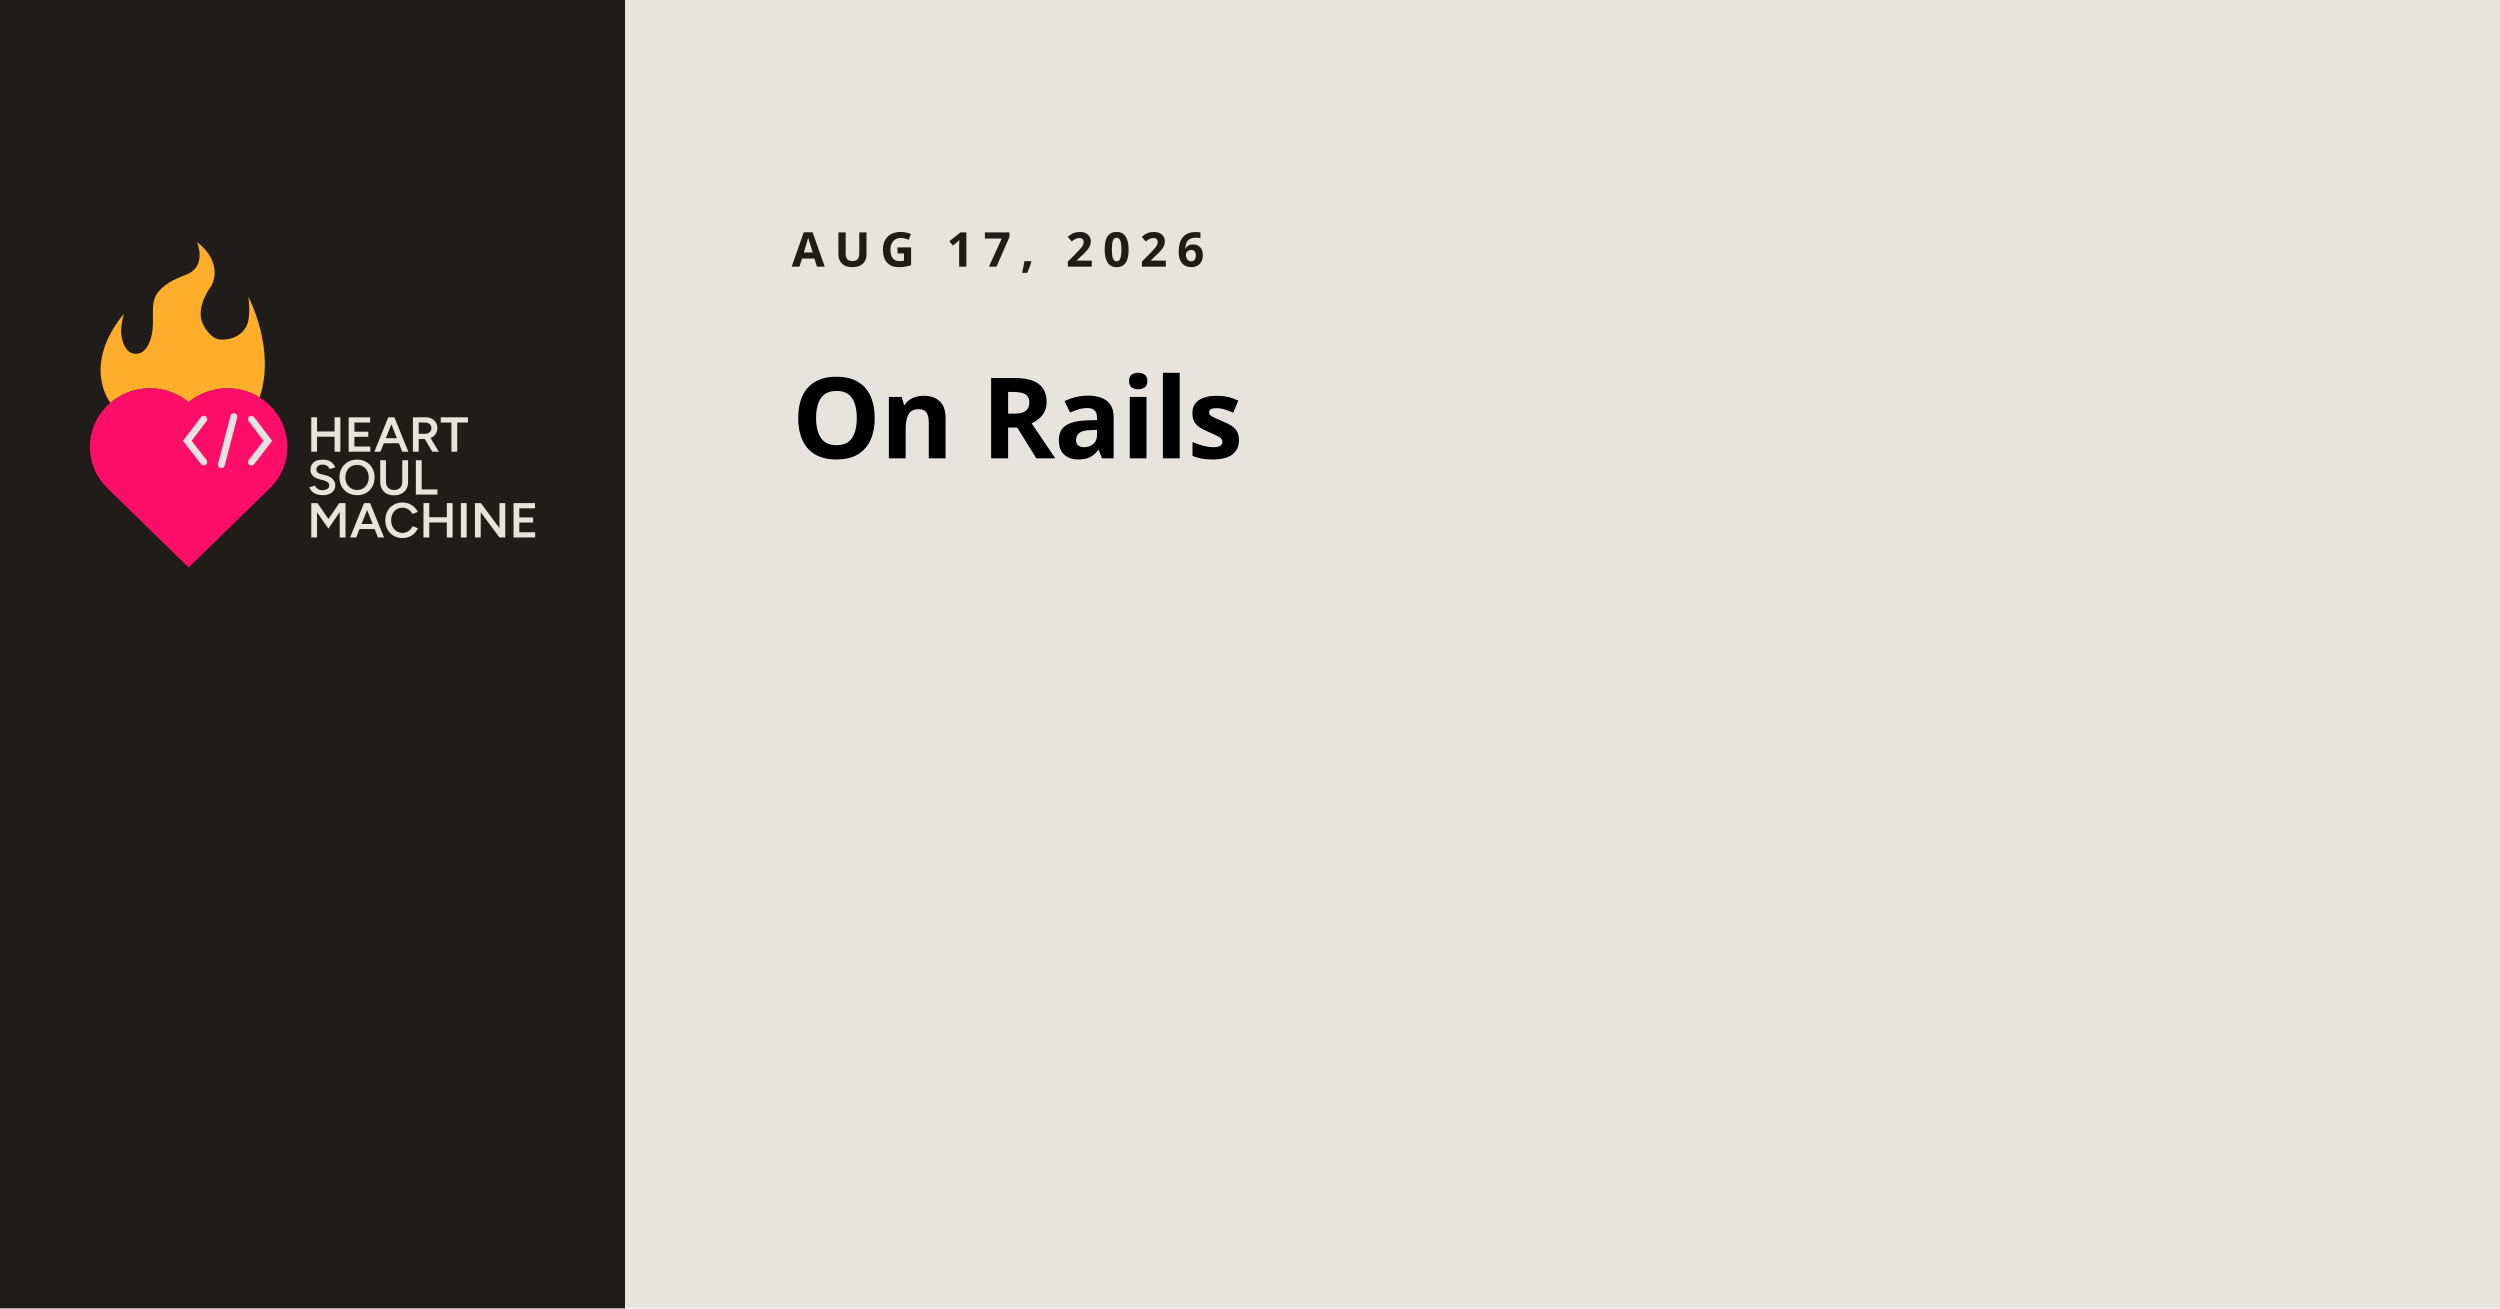
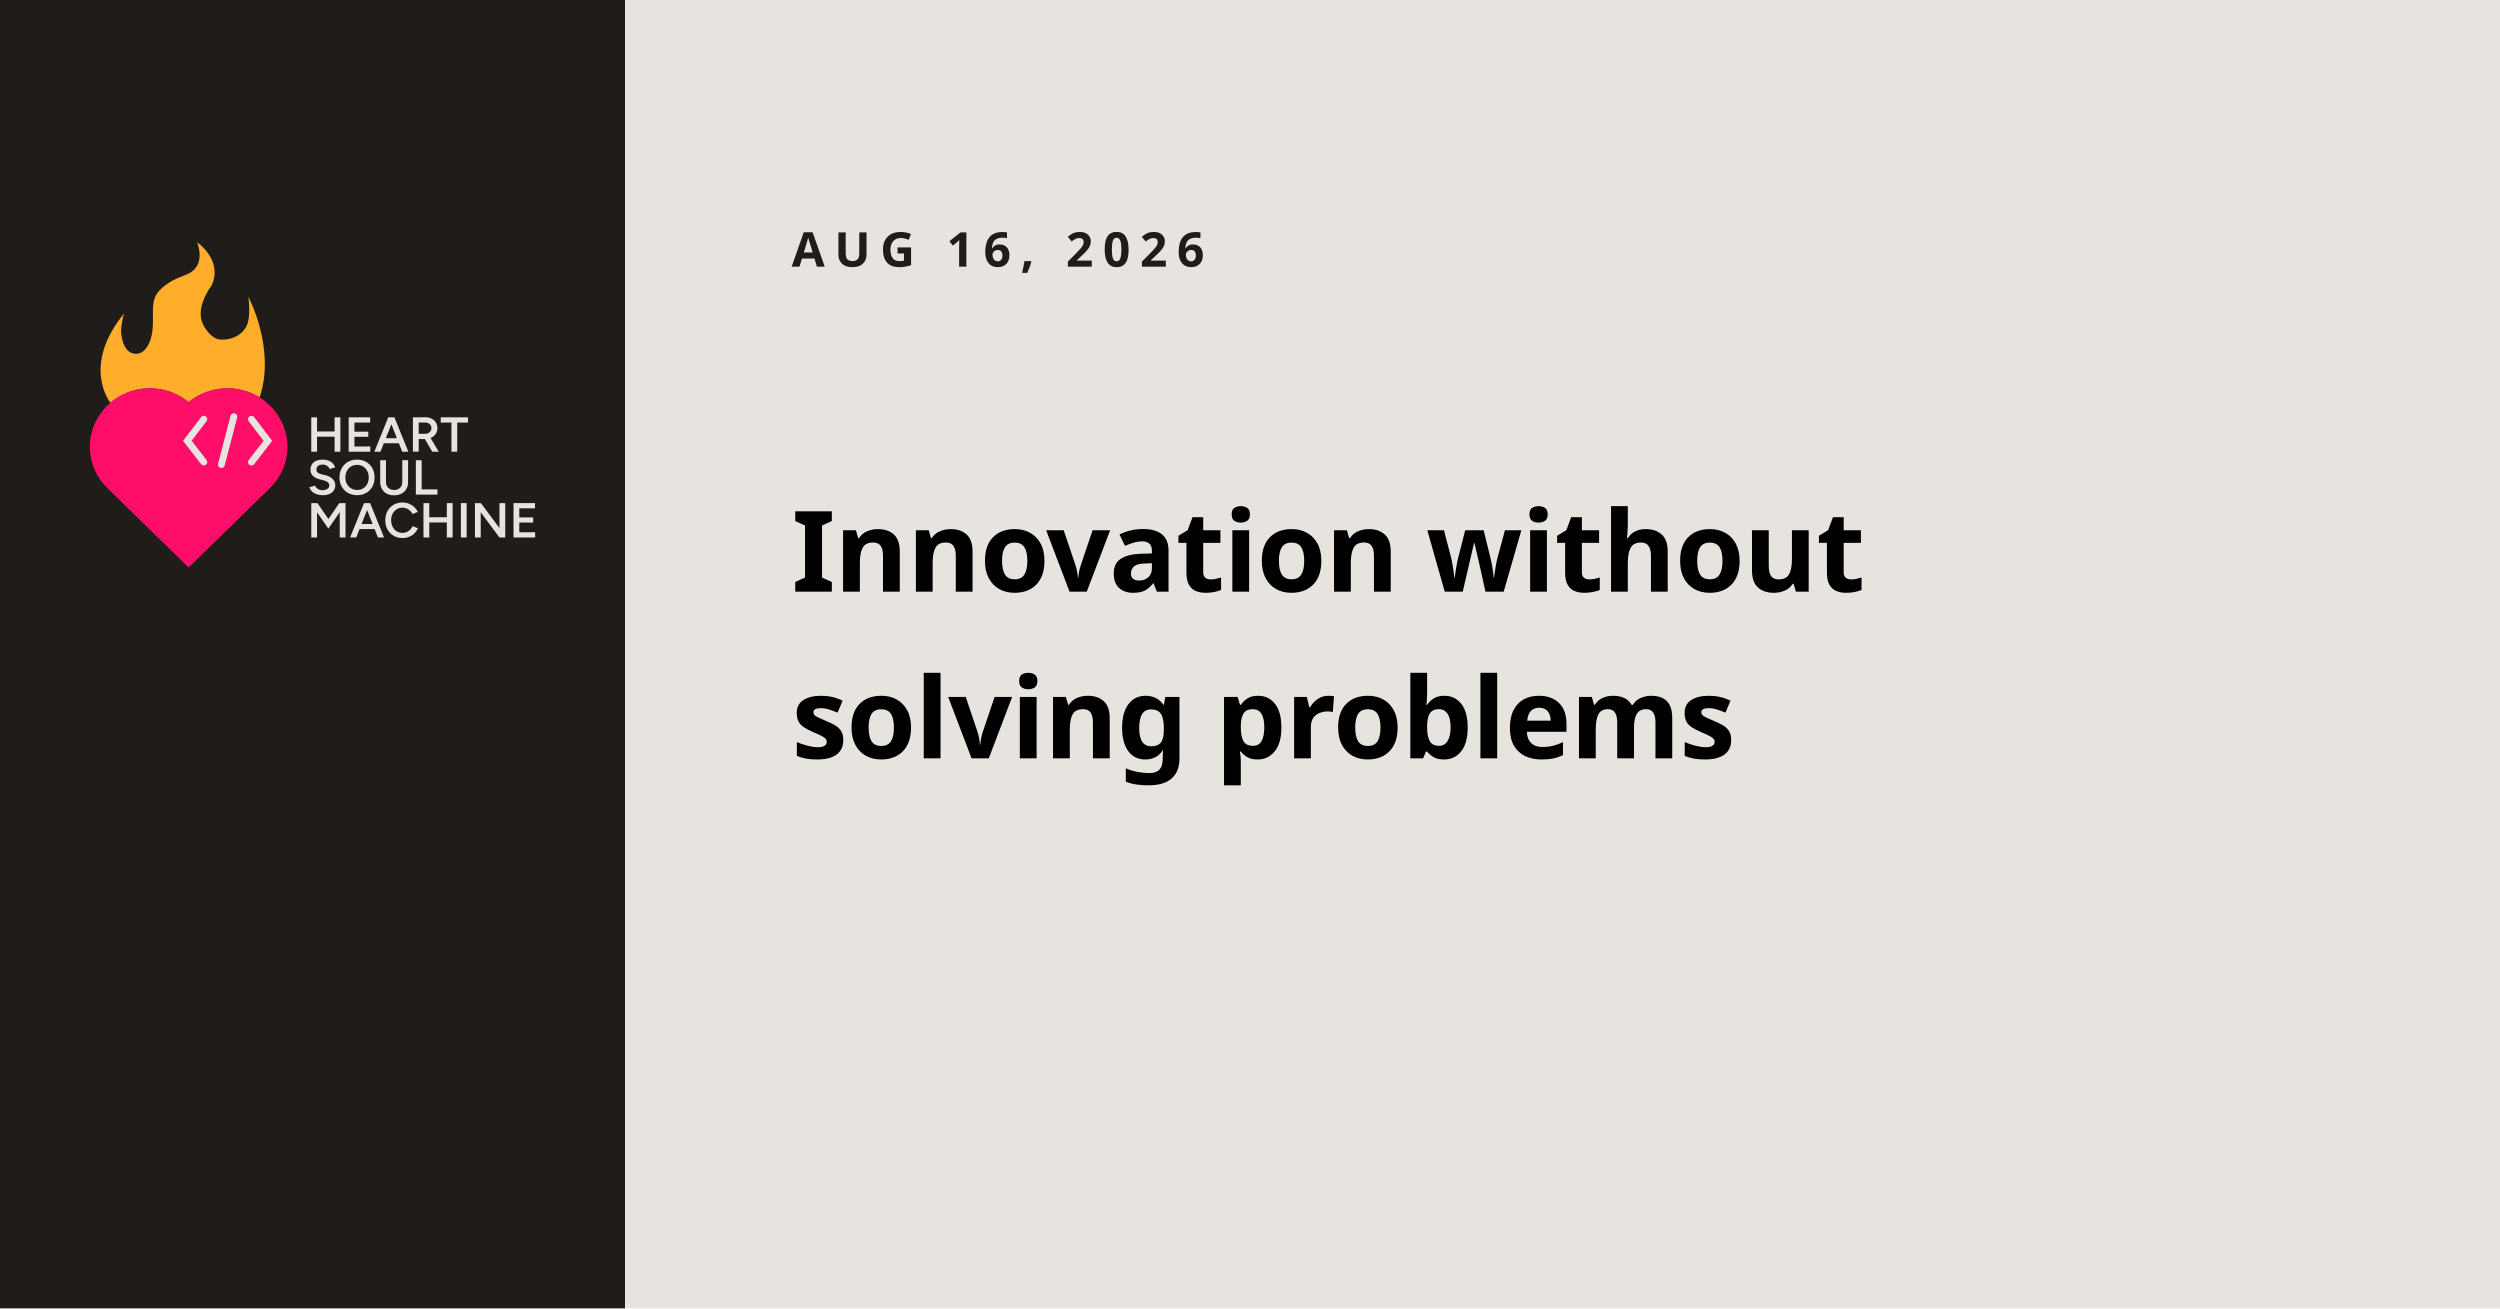
<svg xmlns="http://www.w3.org/2000/svg" id="Preview" data-name="Layer 1" viewBox="0 0 1200 628">
  <defs>
    <style>

      .date {
        font-family: Figtree;
        font-size: 23.02px;
        font-variation-settings: 'wght' 300;
        font-weight: 700;
        letter-spacing: .2em;
        text-transform: uppercase;
      }

      .date, .grey {
-           fill: #1f1c1a;
+         fill: #1f1c1a;
      }

      .description {
        font-family: Figtree-Bold, Figtree;
        font-variation-settings: 'wght' 700;
        font-weight: 700;
        letter-spacing: -.01em;
        font-size: 54px;
      }

      .grey, .cls-7, .paper, .cls-9 {
        stroke-width: 0px;
      }

      .cls-7 {
        fill: #ffae2c;
      }

      .paper {
        fill: #e7e4e0;
      }

      .cls-9 {
        fill: #ff0e69;
      }
    </style>
  </defs>
  <rect class="paper" width="1200" height="628" />
  <rect class="grey" width="300" height="628" />
  <text class="date" transform="translate(380 128)">
-     <tspan x="0" y="0">AUG 17, 2026</tspan>
+     <tspan x="0" y="0">AUG 16, 2026</tspan>
  </text>
  <text class="description" transform="translate(380 220)">
-     <tspan x="0" y="0">On Rails</tspan>
+     <tspan x="0" y="64">Innovation without</tspan>
+     <tspan x="0" y="144">solving problems</tspan>
  </text>
  <g>
    <g>
      <path class="cls-7" d="M53,193.33h0c.62-.54,1.27-1.04,1.93-1.51.03-.02.05-.04.08-.06.65-.46,1.31-.89,1.99-1.29.04-.02.07-.04.11-.07.68-.4,1.37-.77,2.07-1.11.03-.01.06-.03.09-.04.72-.34,1.44-.66,2.18-.94,0,0,0,0,0,0,7.56-2.88,16.12-2.53,23.47,1.11,0,0,.01,0,.02.01.73.36,1.44.75,2.14,1.18.01,0,.02.01.03.02.7.43,1.39.89,2.06,1.38h0s1.38,1.02,1.38,1.02c1.04-.86,2.14-1.61,3.26-2.3.05-.03.11-.07.16-.1,3.08-1.87,6.42-3.13,9.86-3.76.06-.01.13-.02.19-.04.66-.12,1.32-.21,1.98-.28.05,0,.1,0,.15-.01,2.77-.28,5.56-.18,8.3.32.04,0,.09.01.13.02.65.12,1.3.27,1.95.43.07.02.14.04.21.06,2.72.72,5.35,1.84,7.79,3.35h.1c7.88-23.41-5.41-48.23-5.41-48.23,0,0,1.47,9.77-1.03,14.29-2.49,4.52-7.2,6.34-11.98,6.25-4.78-.09-7.94-5.7-8.74-7.32-4.09-8.22,4.07-18.65,4.13-18.77,5.56-12.17-6.99-20.66-6.99-20.66,0,0,4.68,10.97-4.39,15.21-2.72,1.27-7.33,2.32-12.07,6.4-5.51,4.74-4.73,8.88-4.73,16.9,0,8.02-2.97,15.04-8.12,15.04-5.16,0-6.78-5.9-7.15-10.04-.29-3.26,1.31-9.21,1.31-9.21-20.49,25.26-6.58,42.51-6.48,42.75h.01Z" />
      <path class="cls-9" d="M129.49,194.58c-10.63-10.36-27.56-10.96-38.95-1.53-11.39-9.43-28.31-8.83-38.95,1.53-5.46,5.33-8.47,12.39-8.47,19.89s3.01,14.57,8.47,19.89c3.04,2.99,37.83,36.94,38.18,37.28l.78.76.77-.76c2.41-2.38,22.96-22.44,32.84-32.08,3.16-3.09,5.25-5.12,5.32-5.19,5.45-5.26,8.46-12.28,8.48-19.78.02-7.56-2.99-14.66-8.47-20.01Z" />
      <path class="paper" d="M99.14,220.81c.55.71.41,1.73-.31,2.27-.3.22-.65.33-1,.33-.5,0-.99-.22-1.31-.64l-8.66-11.18,8.65-11.37c.55-.72,1.58-.86,2.3-.33.73.54.88,1.55.33,2.27l-7.16,9.41,7.15,9.23Z" />
      <path class="paper" d="M113.85,200.38l-5.99,23.04c-.19.73-.86,1.22-1.59,1.22-.13,0-.27-.02-.41-.05-.88-.22-1.41-1.11-1.19-1.97l5.99-23.04c.22-.87,1.12-1.39,2-1.17.88.22,1.41,1.11,1.19,1.97Z" />
      <path class="paper" d="M121.99,222.78c-.32.42-.81.64-1.31.64-.35,0-.7-.11-1-.33-.72-.54-.86-1.56-.31-2.27l7.15-9.23-7.16-9.41c-.55-.72-.4-1.73.33-2.27.73-.54,1.76-.39,2.3.33l8.65,11.37-8.66,11.18Z" />
    </g>
    <g>
      <polygon class="paper" points="152.18 209.61 160.61 209.61 160.61 216.82 163.38 216.82 163.38 200.32 160.61 200.32 160.61 207.11 152.18 207.11 152.18 200.32 149.41 200.32 149.41 216.82 152.18 216.82 152.18 209.61" />
      <polygon class="paper" points="170.13 216.82 177.74 216.82 177.74 214.32 170.13 214.32 170.13 209.66 176.78 209.66 176.78 207.21 170.13 207.21 170.13 202.82 177.67 202.82 177.67 200.32 170.13 200.32 169.56 200.32 167.36 200.32 167.36 216.82 169.56 216.82 170.13 216.82" />
      <path class="paper" d="M184.25,212.77h7.22l1.6,4.05h2.94l-6.7-16.5h-2.94l-6.68,16.5h2.94l1.6-4.05ZM187.86,203.65l2.65,6.69h-5.3l2.65-6.69Z" />
      <path class="paper" d="M200.98,210.74h2.94l3.57,6.08h3.13l-3.97-6.6c.13-.05.26-.1.38-.16.91-.45,1.62-1.06,2.14-1.85.52-.78.78-1.69.78-2.71s-.25-1.93-.74-2.71c-.49-.79-1.18-1.4-2.06-1.85-.88-.45-1.89-.66-3.04-.65l-3.4.02h-2.51v16.5h2.78v-6.08ZM206.24,203.57c.57.5.86,1.15.86,1.93,0,.52-.13.98-.4,1.39-.26.41-.61.73-1.03.97-.42.24-.91.35-1.45.35h-3.25v-5.4h3.04c.91,0,1.65.25,2.23.75Z" />
      <polygon class="paper" points="211.55 202.82 216.7 202.82 216.7 216.82 219.47 216.82 219.47 202.82 224.62 202.82 224.62 200.32 211.55 200.32 211.55 202.82" />
      <path class="paper" d="M150.59,236.53c.55.36,1.19.64,1.91.85.73.2,1.53.31,2.41.31,1.29,0,2.39-.2,3.29-.61.9-.41,1.58-.97,2.05-1.7s.69-1.56.69-2.5c0-1.07-.42-2.04-1.24-2.92-.83-.88-1.99-1.5-3.49-1.86l-2.06-.49c-.7-.17-1.26-.43-1.66-.77-.41-.34-.61-.81-.61-1.43,0-.75.26-1.34.78-1.77.52-.42,1.23-.64,2.14-.64s1.61.2,2.2.61c.59.41,1,.93,1.24,1.56l2.68-.85c-.26-.71-.65-1.34-1.17-1.9-.53-.56-1.19-1-2-1.32-.81-.32-1.74-.48-2.81-.48-1.9,0-3.36.43-4.38,1.28-1.02.86-1.53,2.05-1.53,3.6,0,.82.18,1.52.54,2.12.36.6.85,1.09,1.48,1.48.63.39,1.34.69,2.12.9l2.06.52c.86.22,1.55.53,2.06.93.51.4.77.92.77,1.54,0,.69-.3,1.25-.91,1.67-.61.42-1.43.64-2.47.64-.89-.02-1.64-.24-2.25-.68-.61-.44-1.01-.95-1.22-1.53l-2.73.83c.14.49.4.95.75,1.4s.81.85,1.36,1.21Z" />
      <path class="paper" d="M175.79,236.6c1.25-.72,2.23-1.73,2.94-3.02.71-1.29,1.06-2.77,1.06-4.43s-.36-3.14-1.06-4.42c-.71-1.28-1.7-2.29-2.97-3.02-1.27-.73-2.72-1.1-4.37-1.1s-3.12.37-4.38,1.1c-1.26.73-2.25,1.74-2.98,3.02-.73,1.28-1.09,2.76-1.09,4.44s.36,3.12,1.09,4.41c.73,1.29,1.73,2.29,3,3.02s2.74,1.08,4.4,1.08,3.09-.36,4.34-1.08ZM166.51,232.28c-.49-.9-.73-1.95-.73-3.12s.24-2.2.72-3.11c.48-.91,1.14-1.62,1.99-2.13.84-.51,1.81-.77,2.9-.77s2.07.26,2.91.78c.84.52,1.5,1.23,1.97,2.13.48.9.72,1.94.72,3.12s-.24,2.2-.71,3.1c-.47.9-1.12,1.61-1.95,2.13-.83.52-1.79.78-2.87.78s-2.08-.26-2.93-.78c-.85-.52-1.52-1.23-2.01-2.13Z" />
      <path class="paper" d="M182.5,220.91v10.47c0,1.27.28,2.39.83,3.35.55.96,1.32,1.7,2.32,2.23s2.16.79,3.48.79,2.56-.26,3.58-.79c1.01-.53,1.79-1.27,2.34-2.23.55-.96.83-2.07.83-3.35v-10.47h-2.78v10.47c0,.77-.16,1.44-.48,2.01-.32.57-.78,1.02-1.38,1.34-.6.32-1.29.48-2.07.48s-1.44-.16-2.03-.48c-.59-.32-1.05-.77-1.38-1.34-.33-.57-.49-1.24-.49-2.01v-10.47h-2.78Z" />
      <polygon class="paper" points="209.97 234.91 202.39 234.91 202.39 220.91 199.61 220.91 199.61 237.41 201.55 237.41 202.39 237.41 209.97 237.41 209.97 234.91" />
      <polygon class="paper" points="163.07 241.53 162.86 241.49 157.64 249.13 152.38 241.49 152.18 241.52 152.18 241.49 149.41 241.49 149.41 257.99 152.18 257.99 152.18 245.9 157.62 253.75 163.07 245.83 163.07 257.99 165.85 257.99 165.85 241.49 163.07 241.49 163.07 241.53" />
      <path class="paper" d="M177.53,241.49h-2.8l-6.68,16.5h2.94l1.6-4.05h7.22l1.6,4.05h2.94l-6.7-16.5h-.14ZM173.56,251.51l2.65-6.69,2.65,6.69h-5.3Z" />
      <path class="paper" d="M196.9,254.24c-.49.49-1.04.87-1.65,1.14-.61.28-1.27.41-1.97.41-1.07,0-2.02-.26-2.86-.78-.84-.52-1.49-1.23-1.96-2.15-.47-.91-.71-1.96-.71-3.14s.23-2.22.71-3.12c.47-.9,1.12-1.61,1.94-2.13.82-.52,1.76-.78,2.81-.78.69,0,1.34.13,1.96.38.62.25,1.18.61,1.66,1.07.49.46.87.99,1.16,1.59l2.54-1.01c-.4-.9-.97-1.68-1.71-2.36-.74-.68-1.59-1.21-2.55-1.59-.96-.38-1.98-.58-3.06-.58-1.61,0-3.04.37-4.28,1.1-1.24.73-2.22,1.74-2.93,3.02-.71,1.28-1.06,2.75-1.06,4.42s.36,3.14,1.06,4.42c.71,1.28,1.69,2.29,2.94,3.02,1.25.73,2.68,1.1,4.3,1.1,1.1,0,2.14-.2,3.11-.59s1.83-.95,2.56-1.66c.73-.71,1.3-1.54,1.7-2.46l-2.54-1.01c-.29.64-.67,1.21-1.16,1.7Z" />
      <polygon class="paper" points="214.47 248.28 206.05 248.28 206.05 241.49 203.27 241.49 203.27 257.99 206.05 257.99 206.05 250.78 214.47 250.78 214.47 257.99 217.25 257.99 217.25 241.49 214.47 241.49 214.47 248.28" />
      <rect class="paper" x="221.22" y="241.49" width="2.78" height="16.5" />
      <polygon class="paper" points="239.74 253.47 230.84 241.49 227.97 241.49 227.97 257.99 230.74 257.99 230.74 245.87 239.74 257.99 242.52 257.99 242.52 241.49 239.74 241.49 239.74 253.47" />
      <polygon class="paper" points="249.26 255.49 249.26 250.82 255.92 250.82 255.92 248.37 249.26 248.37 249.26 243.99 256.8 243.99 256.8 241.49 249.26 241.49 248.69 241.49 246.49 241.49 246.49 257.99 248.69 257.99 249.26 257.99 256.87 257.99 256.87 255.49 249.26 255.49" />
    </g>
  </g>
</svg>
